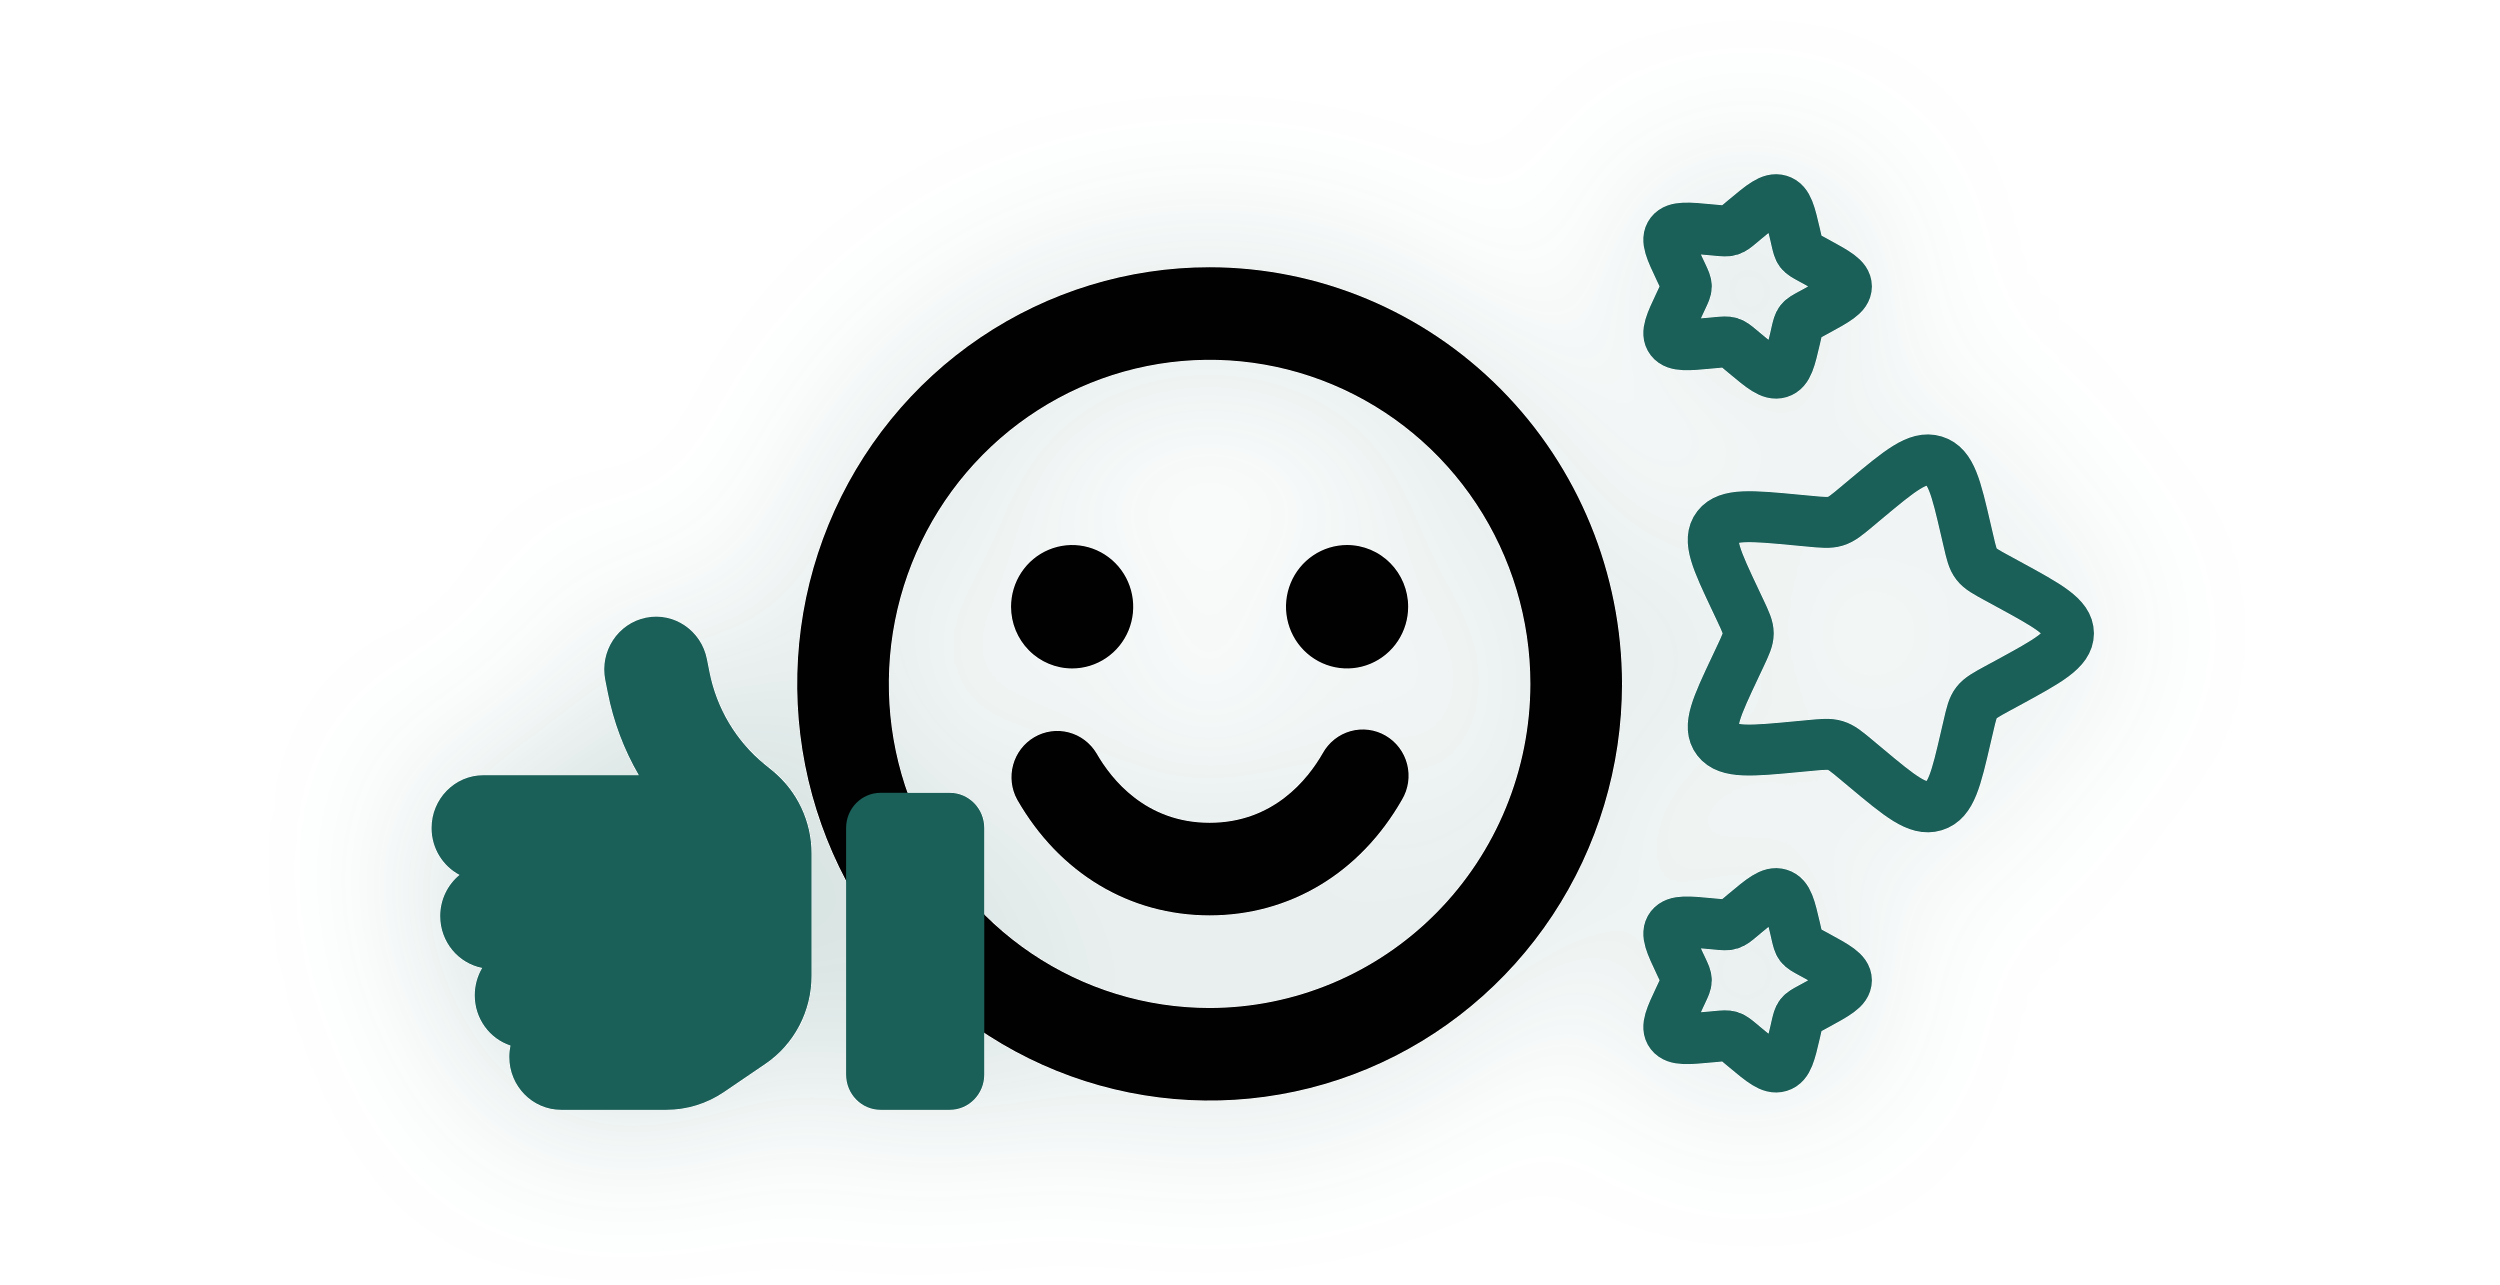
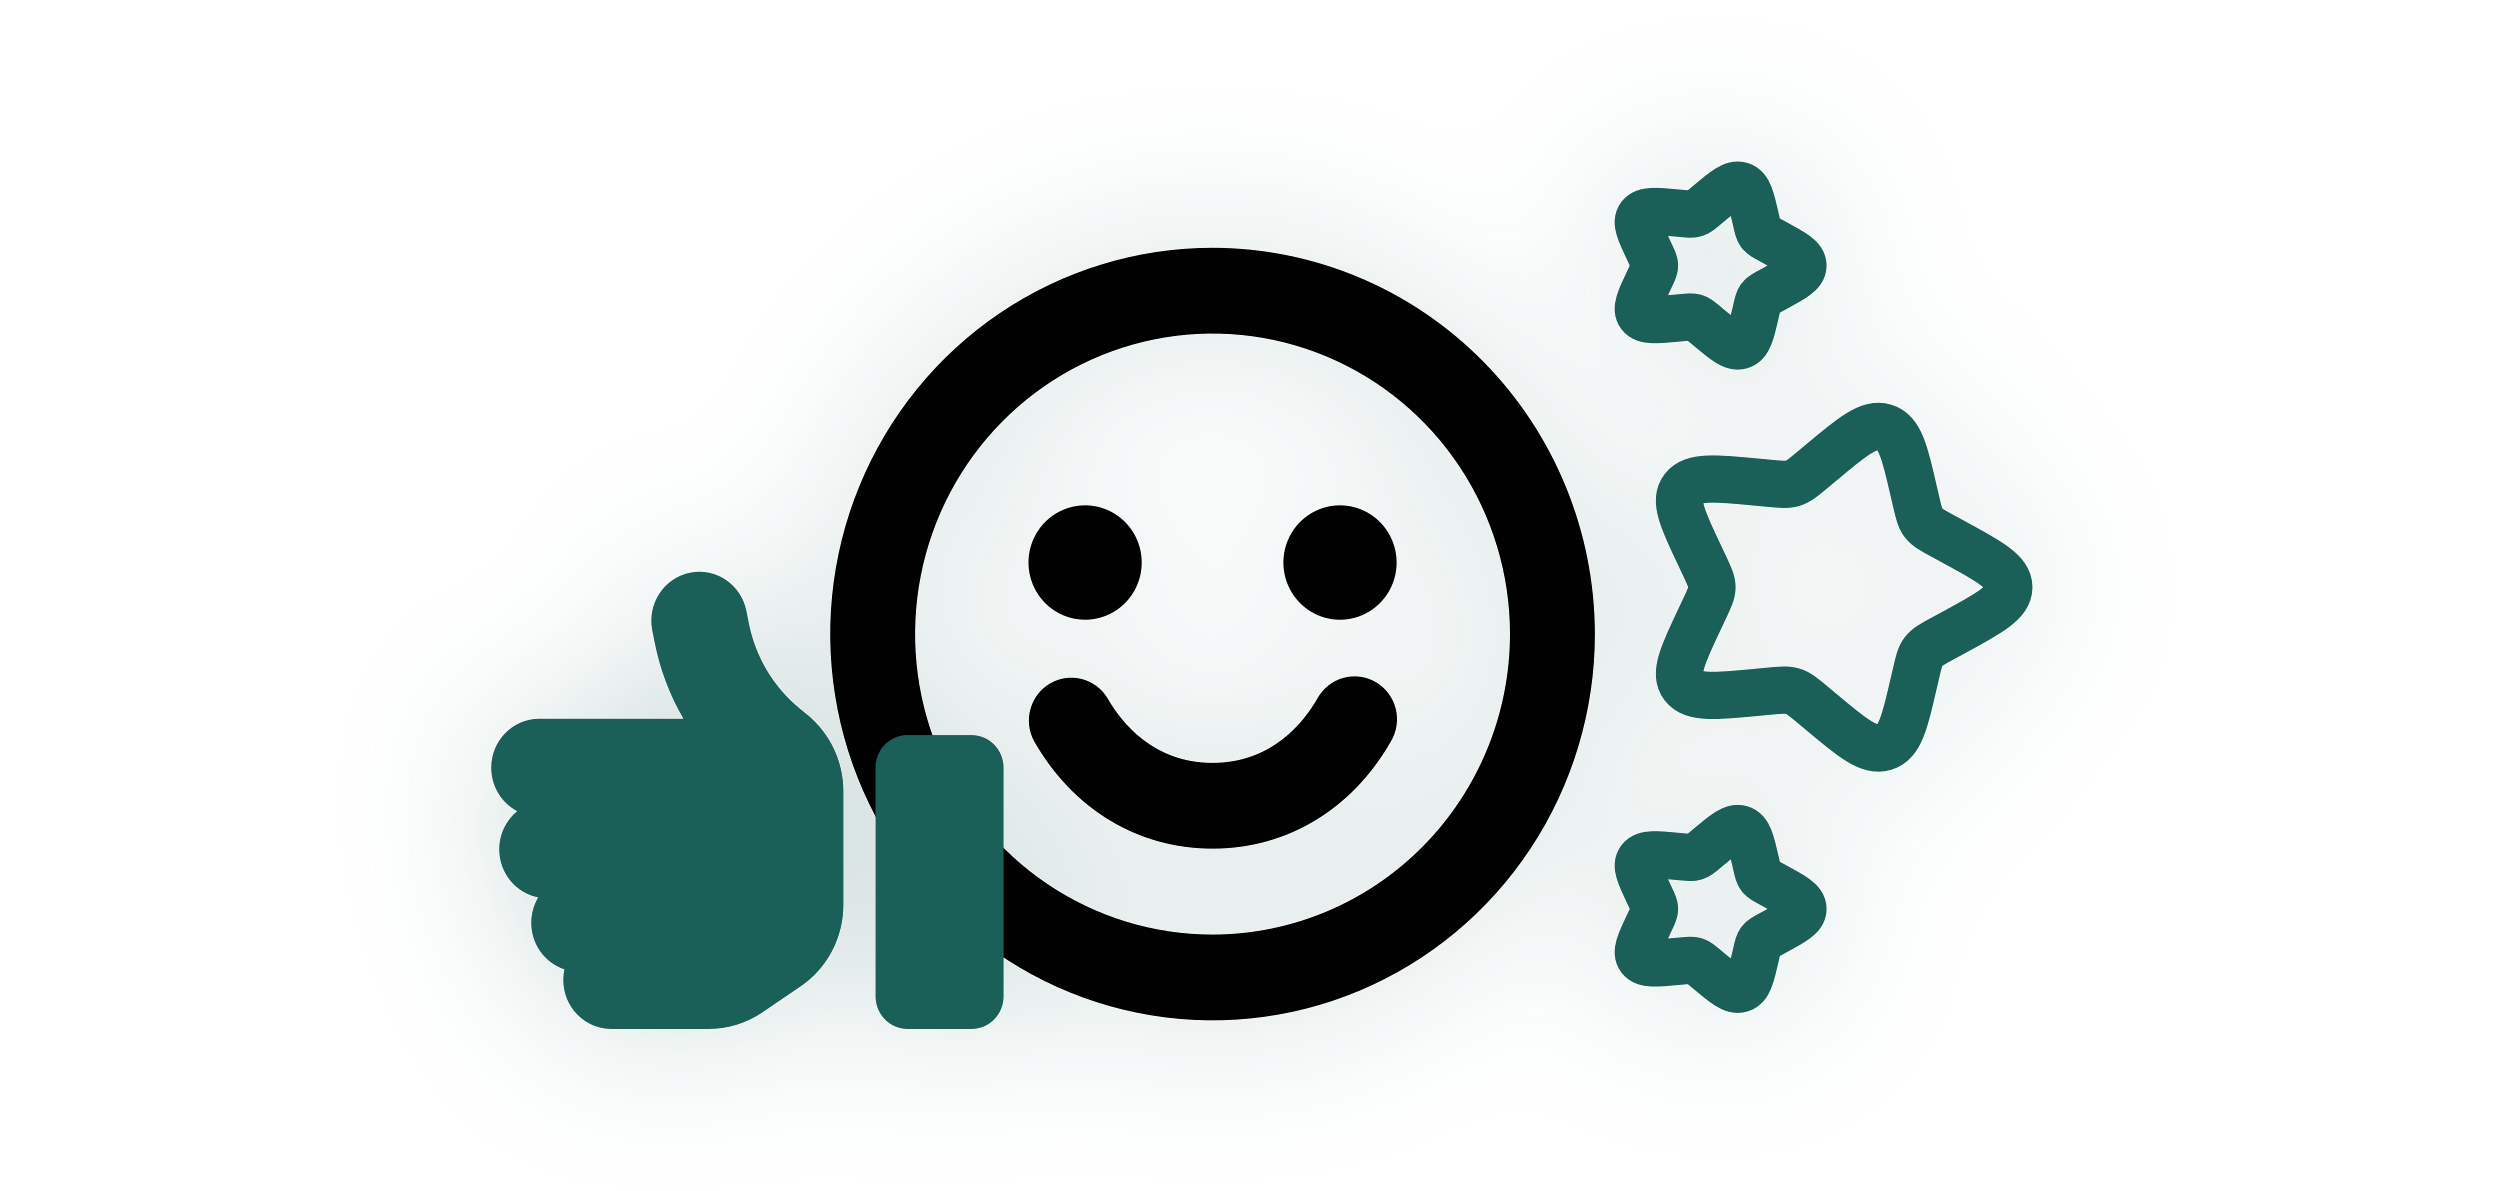
- <svg xmlns="http://www.w3.org/2000/svg" width="294" height="151" viewBox="0 0 294 151" fill="none">
+ <svg xmlns="http://www.w3.org/2000/svg" width="294" height="140" viewBox="0 0 294 151" fill="none">
  <g filter="url(#filter0_d_683_14895)">
    <path d="M164.879 94.037C159.939 102.684 151.681 107.648 142.25 107.648C132.819 107.648 124.574 102.689 119.621 94.037C118.937 92.788 118.766 91.319 119.144 89.944C119.522 88.569 120.418 87.399 121.641 86.686C122.864 85.972 124.316 85.772 125.683 86.129C127.05 86.486 128.225 87.37 128.953 88.592C130.7 91.646 134.75 96.759 142.25 96.759C149.75 96.759 153.8 91.641 155.547 88.592C155.894 87.96 156.362 87.403 156.924 86.955C157.486 86.507 158.131 86.176 158.82 85.983C159.51 85.789 160.231 85.737 160.942 85.828C161.652 85.919 162.337 86.152 162.957 86.514C163.577 86.876 164.119 87.359 164.553 87.934C164.986 88.51 165.301 89.168 165.48 89.868C165.659 90.568 165.698 91.298 165.595 92.014C165.491 92.729 165.248 93.417 164.879 94.037ZM190.75 80.426C190.75 90.117 187.906 99.591 182.576 107.649C177.247 115.707 169.672 121.987 160.81 125.696C151.948 129.405 142.196 130.375 132.788 128.484C123.38 126.594 114.738 121.927 107.955 115.074C101.172 108.221 96.553 99.49 94.682 89.985C92.811 80.48 93.771 70.628 97.442 61.674C101.113 52.721 107.329 45.068 115.305 39.684C123.281 34.3 132.658 31.426 142.25 31.426C155.109 31.44 167.437 36.607 176.529 45.794C185.621 54.98 190.736 67.435 190.75 80.426ZM179.972 80.426C179.972 72.888 177.76 65.52 173.615 59.252C169.47 52.985 163.579 48.1 156.686 45.216C149.793 42.331 142.208 41.576 134.891 43.047C127.573 44.517 120.852 48.147 115.576 53.477C110.301 58.807 106.708 65.598 105.253 72.991C103.797 80.383 104.544 88.046 107.399 95.01C110.254 101.974 115.089 107.926 121.293 112.114C127.496 116.302 134.789 118.537 142.25 118.537C152.251 118.526 161.84 114.507 168.912 107.362C175.984 100.218 179.962 90.53 179.972 80.426ZM126.083 78.611C127.504 78.611 128.894 78.185 130.075 77.388C131.257 76.59 132.178 75.456 132.722 74.13C133.265 72.803 133.408 71.344 133.13 69.936C132.853 68.527 132.169 67.234 131.164 66.219C130.159 65.203 128.879 64.512 127.485 64.232C126.091 63.952 124.647 64.096 123.334 64.645C122.021 65.195 120.899 66.125 120.109 67.319C119.32 68.513 118.898 69.916 118.898 71.352C118.898 73.277 119.655 75.123 121.003 76.485C122.35 77.846 124.178 78.611 126.083 78.611ZM158.417 64.092C156.996 64.092 155.606 64.518 154.425 65.316C153.243 66.114 152.322 67.247 151.778 68.574C151.235 69.9 151.092 71.36 151.37 72.768C151.647 74.176 152.331 75.469 153.336 76.485C154.341 77.5 155.621 78.191 157.015 78.472C158.409 78.752 159.853 78.608 161.166 78.058C162.479 77.509 163.601 76.579 164.391 75.385C165.18 74.191 165.602 72.787 165.602 71.352C165.602 69.426 164.845 67.58 163.497 66.219C162.15 64.857 160.322 64.092 158.417 64.092Z" fill="#010101" style="fill:#010101;fill:color(display-p3 0.004 0.004 0.004);fill-opacity:1;" />
    <path d="M75.963 72.638C72.662 73.311 70.517 76.587 71.177 79.952L71.469 81.428C72.142 84.885 73.386 88.173 75.125 91.163H56.844C53.48 91.163 50.75 93.946 50.75 97.377C50.75 99.772 52.083 101.856 54.038 102.891C52.654 104.031 51.766 105.778 51.766 107.733C51.766 110.762 53.898 113.286 56.704 113.83C56.145 114.775 55.828 115.875 55.828 117.054C55.828 119.811 57.593 122.154 60.03 122.957C59.941 123.384 59.891 123.837 59.891 124.303C59.891 127.733 62.62 130.517 65.984 130.517H78.362C80.774 130.517 83.123 129.792 85.129 128.432L90.017 125.105C93.406 122.801 95.438 118.918 95.438 114.762V100.367C95.438 96.587 93.749 93.027 90.867 90.658L89.928 89.894C86.564 87.15 84.266 83.292 83.428 78.994L83.136 77.519C82.476 74.153 79.264 71.965 75.963 72.638ZM111.688 93.234H103.562C101.315 93.234 99.5 95.085 99.5 97.377V126.374C99.5 128.665 101.315 130.517 103.562 130.517H111.688C113.935 130.517 115.75 128.665 115.75 126.374V97.377C115.75 95.085 113.935 93.234 111.688 93.234Z" fill="#1A5F58" style="fill:#1A5F58;fill:color(display-p3 0.102 0.372 0.345);fill-opacity:1;" />
    <path d="M236.132 68.675C240.879 71.261 243.25 72.551 243.25 74.484C243.25 76.417 240.879 77.707 236.132 80.293L234.905 80.956C233.552 81.695 232.878 82.063 232.435 82.634C231.991 83.205 231.823 83.919 231.494 85.347L231.192 86.642C230.032 91.661 229.447 94.17 227.484 94.767C225.52 95.364 223.468 93.655 219.373 90.233L218.313 89.346C217.149 88.376 216.569 87.892 215.848 87.673C215.128 87.453 214.349 87.525 212.798 87.673L211.388 87.805C205.921 88.326 203.189 88.581 201.973 87.02C200.756 85.459 201.868 83.108 204.082 78.411L204.657 77.192C205.283 75.861 205.597 75.193 205.597 74.484C205.597 73.775 205.283 73.107 204.657 71.776L204.082 70.557C201.863 65.865 200.756 63.509 201.973 61.948C203.189 60.388 205.921 60.643 211.383 61.163L212.798 61.295C214.349 61.443 215.128 61.515 215.848 61.295C216.569 61.076 217.154 60.592 218.313 59.623L219.373 58.735C223.468 55.318 225.52 53.605 227.484 54.201C229.447 54.798 230.032 57.307 231.192 62.326L231.494 63.621C231.823 65.049 231.991 65.763 232.435 66.334C232.878 66.906 233.552 67.273 234.905 68.007L236.132 68.675ZM213.577 112.377C215.953 113.673 217.138 114.315 217.138 115.284C217.138 116.253 215.953 116.896 213.577 118.191L212.966 118.523C212.287 118.89 211.952 119.074 211.728 119.359C211.509 119.645 211.425 120.002 211.258 120.716L211.112 121.363C210.527 123.873 210.24 125.127 209.252 125.423C208.271 125.724 207.247 124.867 205.2 123.159L204.672 122.715C204.088 122.23 203.795 121.986 203.435 121.879C203.08 121.766 202.688 121.807 201.91 121.879L201.205 121.945C198.474 122.2 197.105 122.332 196.499 121.552C195.894 120.772 196.447 119.599 197.554 117.248L197.842 116.636C198.155 115.973 198.312 115.636 198.312 115.284C198.312 114.927 198.155 114.596 197.842 113.928L197.554 113.321C196.447 110.975 195.894 109.802 196.499 109.016C197.105 108.236 198.474 108.364 201.205 108.624L201.91 108.69C202.693 108.761 203.08 108.802 203.435 108.69C203.8 108.583 204.088 108.338 204.672 107.854L205.2 107.41C207.247 105.701 208.271 104.844 209.252 105.145C210.24 105.441 210.527 106.696 211.112 109.205L211.258 109.853C211.425 110.567 211.509 110.924 211.728 111.209C211.952 111.495 212.292 111.679 212.966 112.046L213.577 112.377ZM213.577 30.777C215.953 32.077 217.138 32.715 217.138 33.684C217.138 34.653 215.953 35.296 213.577 36.591L212.966 36.922C212.287 37.29 211.952 37.473 211.728 37.759C211.509 38.044 211.425 38.401 211.258 39.115L211.112 39.763C210.527 42.272 210.24 43.527 209.252 43.828C208.271 44.124 207.247 43.267 205.2 41.558L204.672 41.115C204.088 40.63 203.795 40.385 203.435 40.278C203.08 40.166 202.688 40.207 201.91 40.278L201.205 40.345C198.474 40.6 197.105 40.732 196.499 39.952C195.894 39.172 196.447 37.993 197.554 35.648L197.842 35.035C198.155 34.372 198.312 34.036 198.312 33.684C198.312 33.327 198.155 32.995 197.842 32.327L197.554 31.72C196.447 29.374 195.894 28.201 196.499 27.416C197.105 26.636 198.474 26.763 201.205 27.023L201.91 27.09C202.693 27.161 203.08 27.202 203.435 27.09C203.8 26.983 204.088 26.738 204.672 26.253L205.2 25.809C207.247 24.101 208.271 23.244 209.252 23.54C210.24 23.841 210.527 25.096 211.112 27.605L211.258 28.252C211.425 28.966 211.509 29.323 211.728 29.609C211.952 29.895 212.292 30.078 212.966 30.445L213.577 30.777Z" stroke="#1A5F58" style="stroke:#1A5F58;stroke:color(display-p3 0.102 0.372 0.345);stroke-opacity:1;" stroke-width="6" />
  </g>
  <defs>
    <filter id="filter0_d_683_14895" x="30.75" y="0.48" width="235.5" height="150.036" filterUnits="userSpaceOnUse" color-interpolation-filters="sRGB">
      <feFlood flood-opacity="0" result="BackgroundImageFix" />
      <feColorMatrix in="SourceAlpha" type="matrix" values="0 0 0 0 0 0 0 0 0 0 0 0 0 0 0 0 0 0 127 0" result="hardAlpha" />
      <feOffset />
      <feGaussianBlur stdDeviation="10" />
      <feComposite in2="hardAlpha" operator="out" />
      <feColorMatrix type="matrix" values="0 0 0 0 0.102 0 0 0 0 0.373 0 0 0 0 0.345 0 0 0 0.2 0" />
      <feBlend mode="normal" in2="BackgroundImageFix" result="effect1_dropShadow_683_14895" />
      <feBlend mode="normal" in="SourceGraphic" in2="effect1_dropShadow_683_14895" result="shape" />
    </filter>
  </defs>
</svg>
